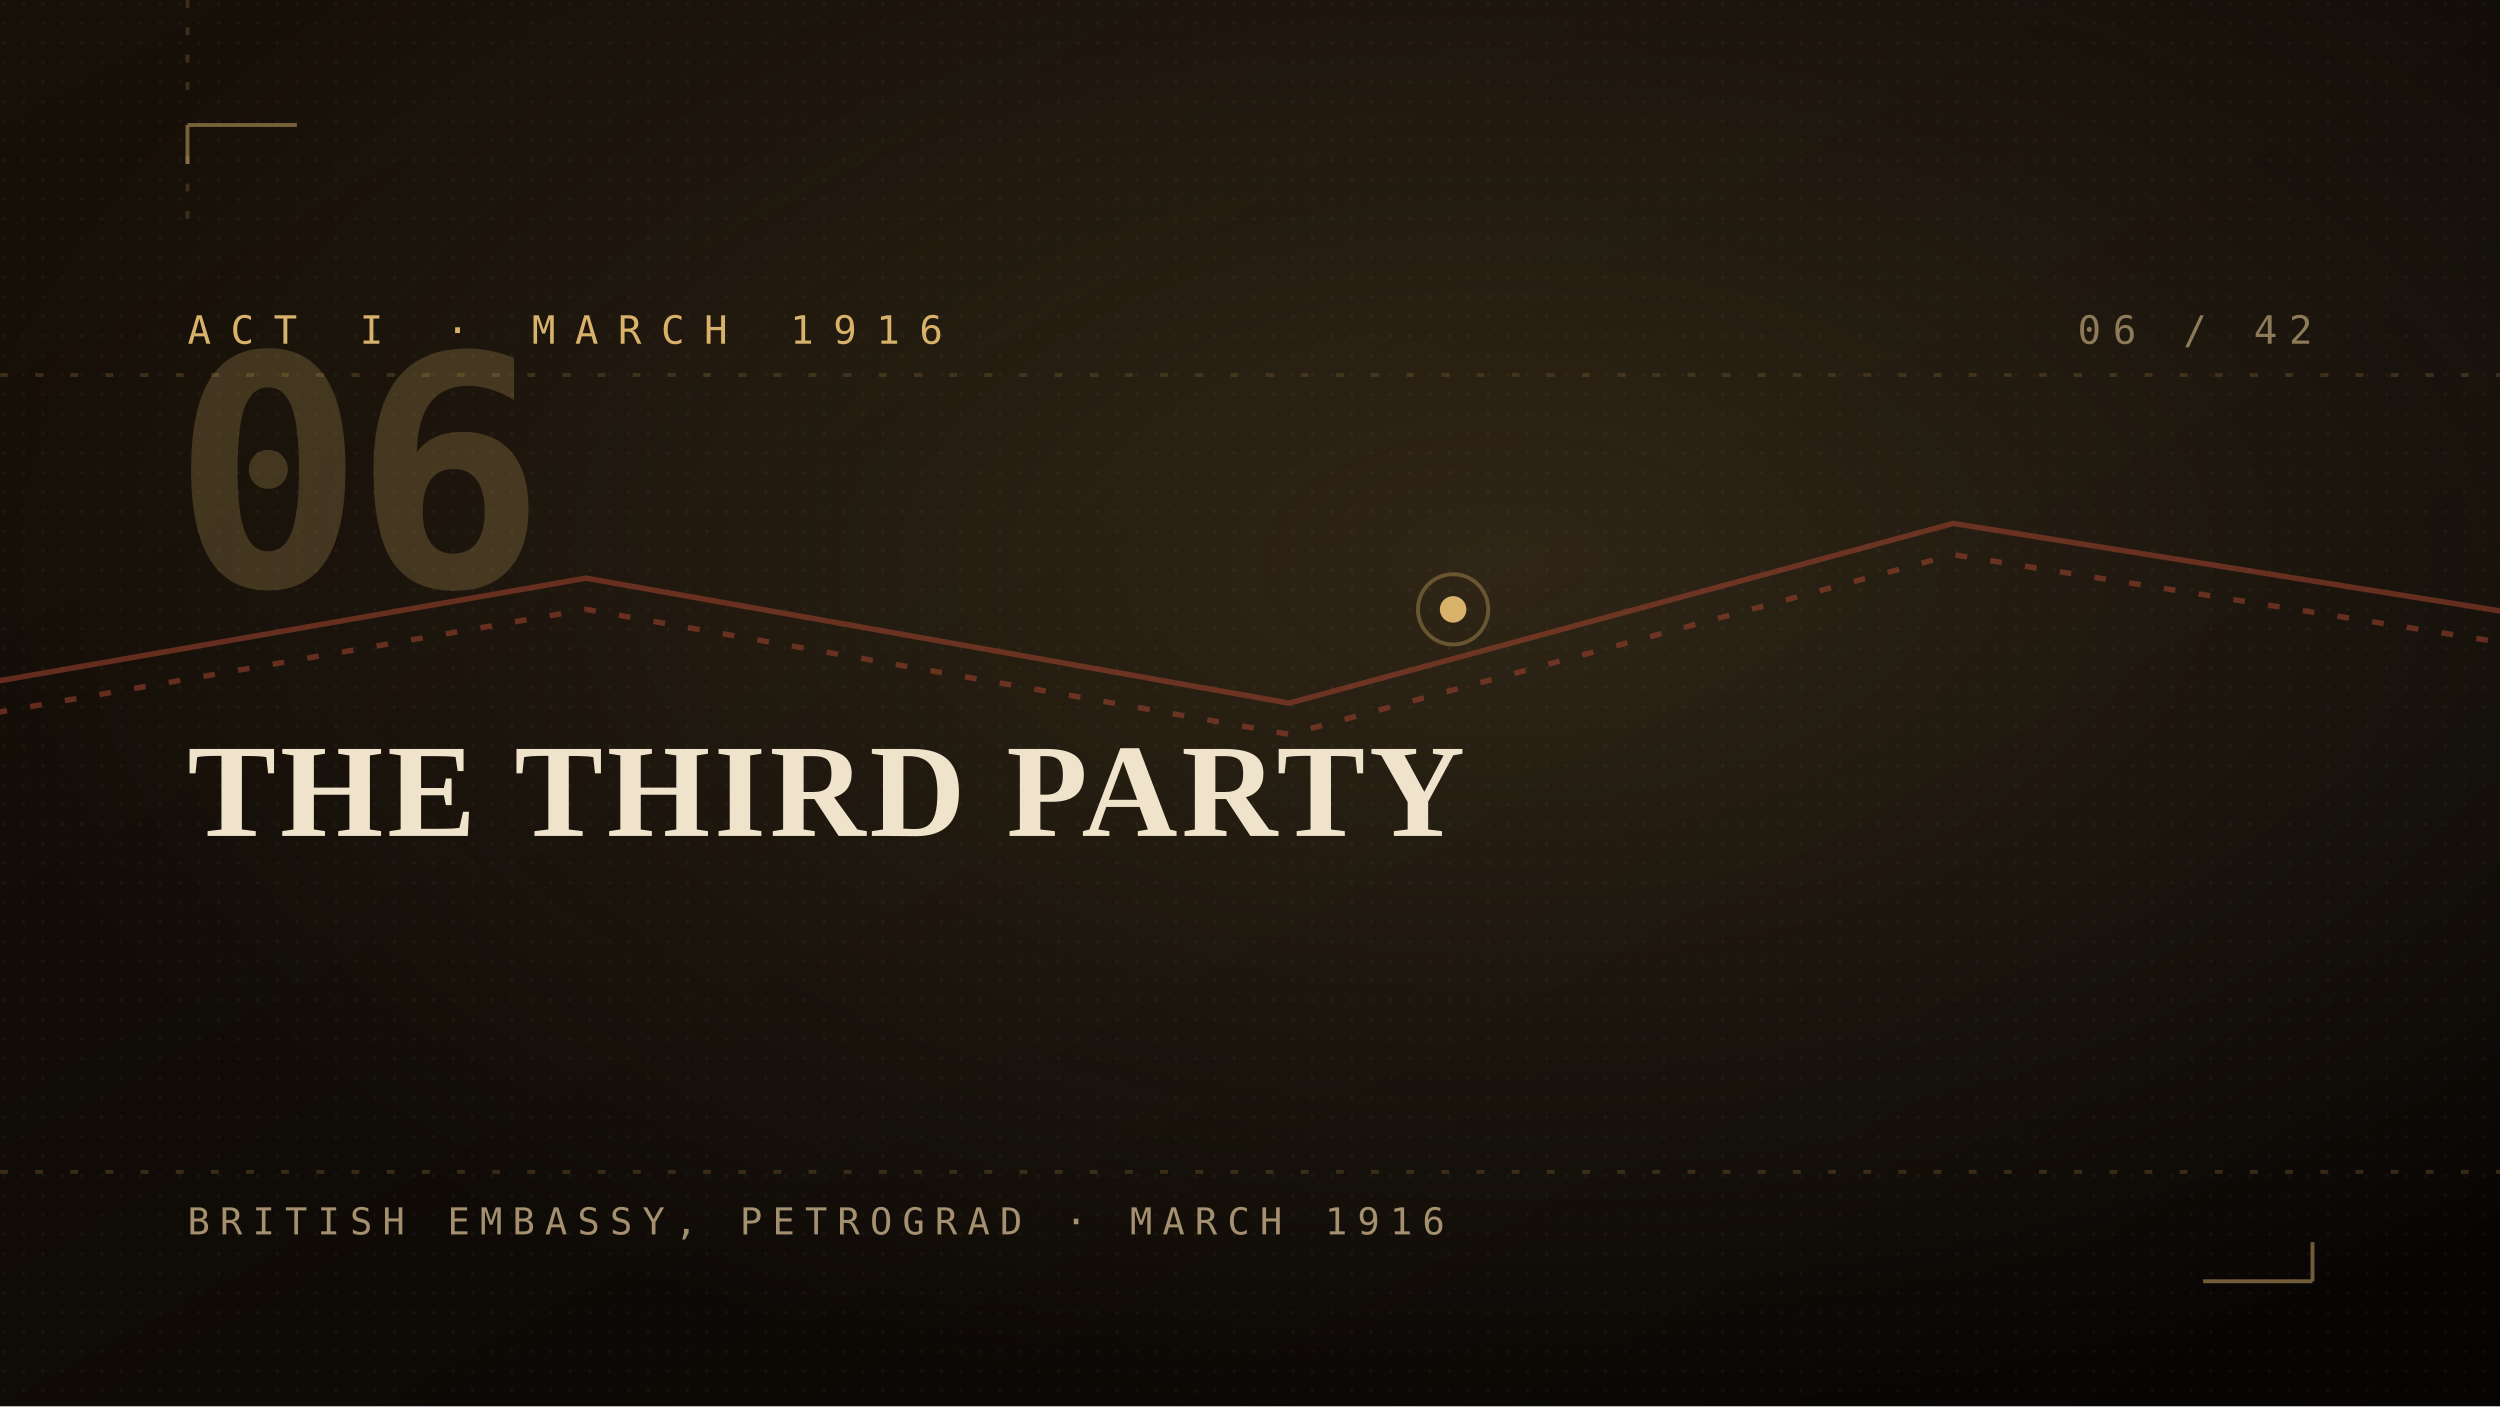
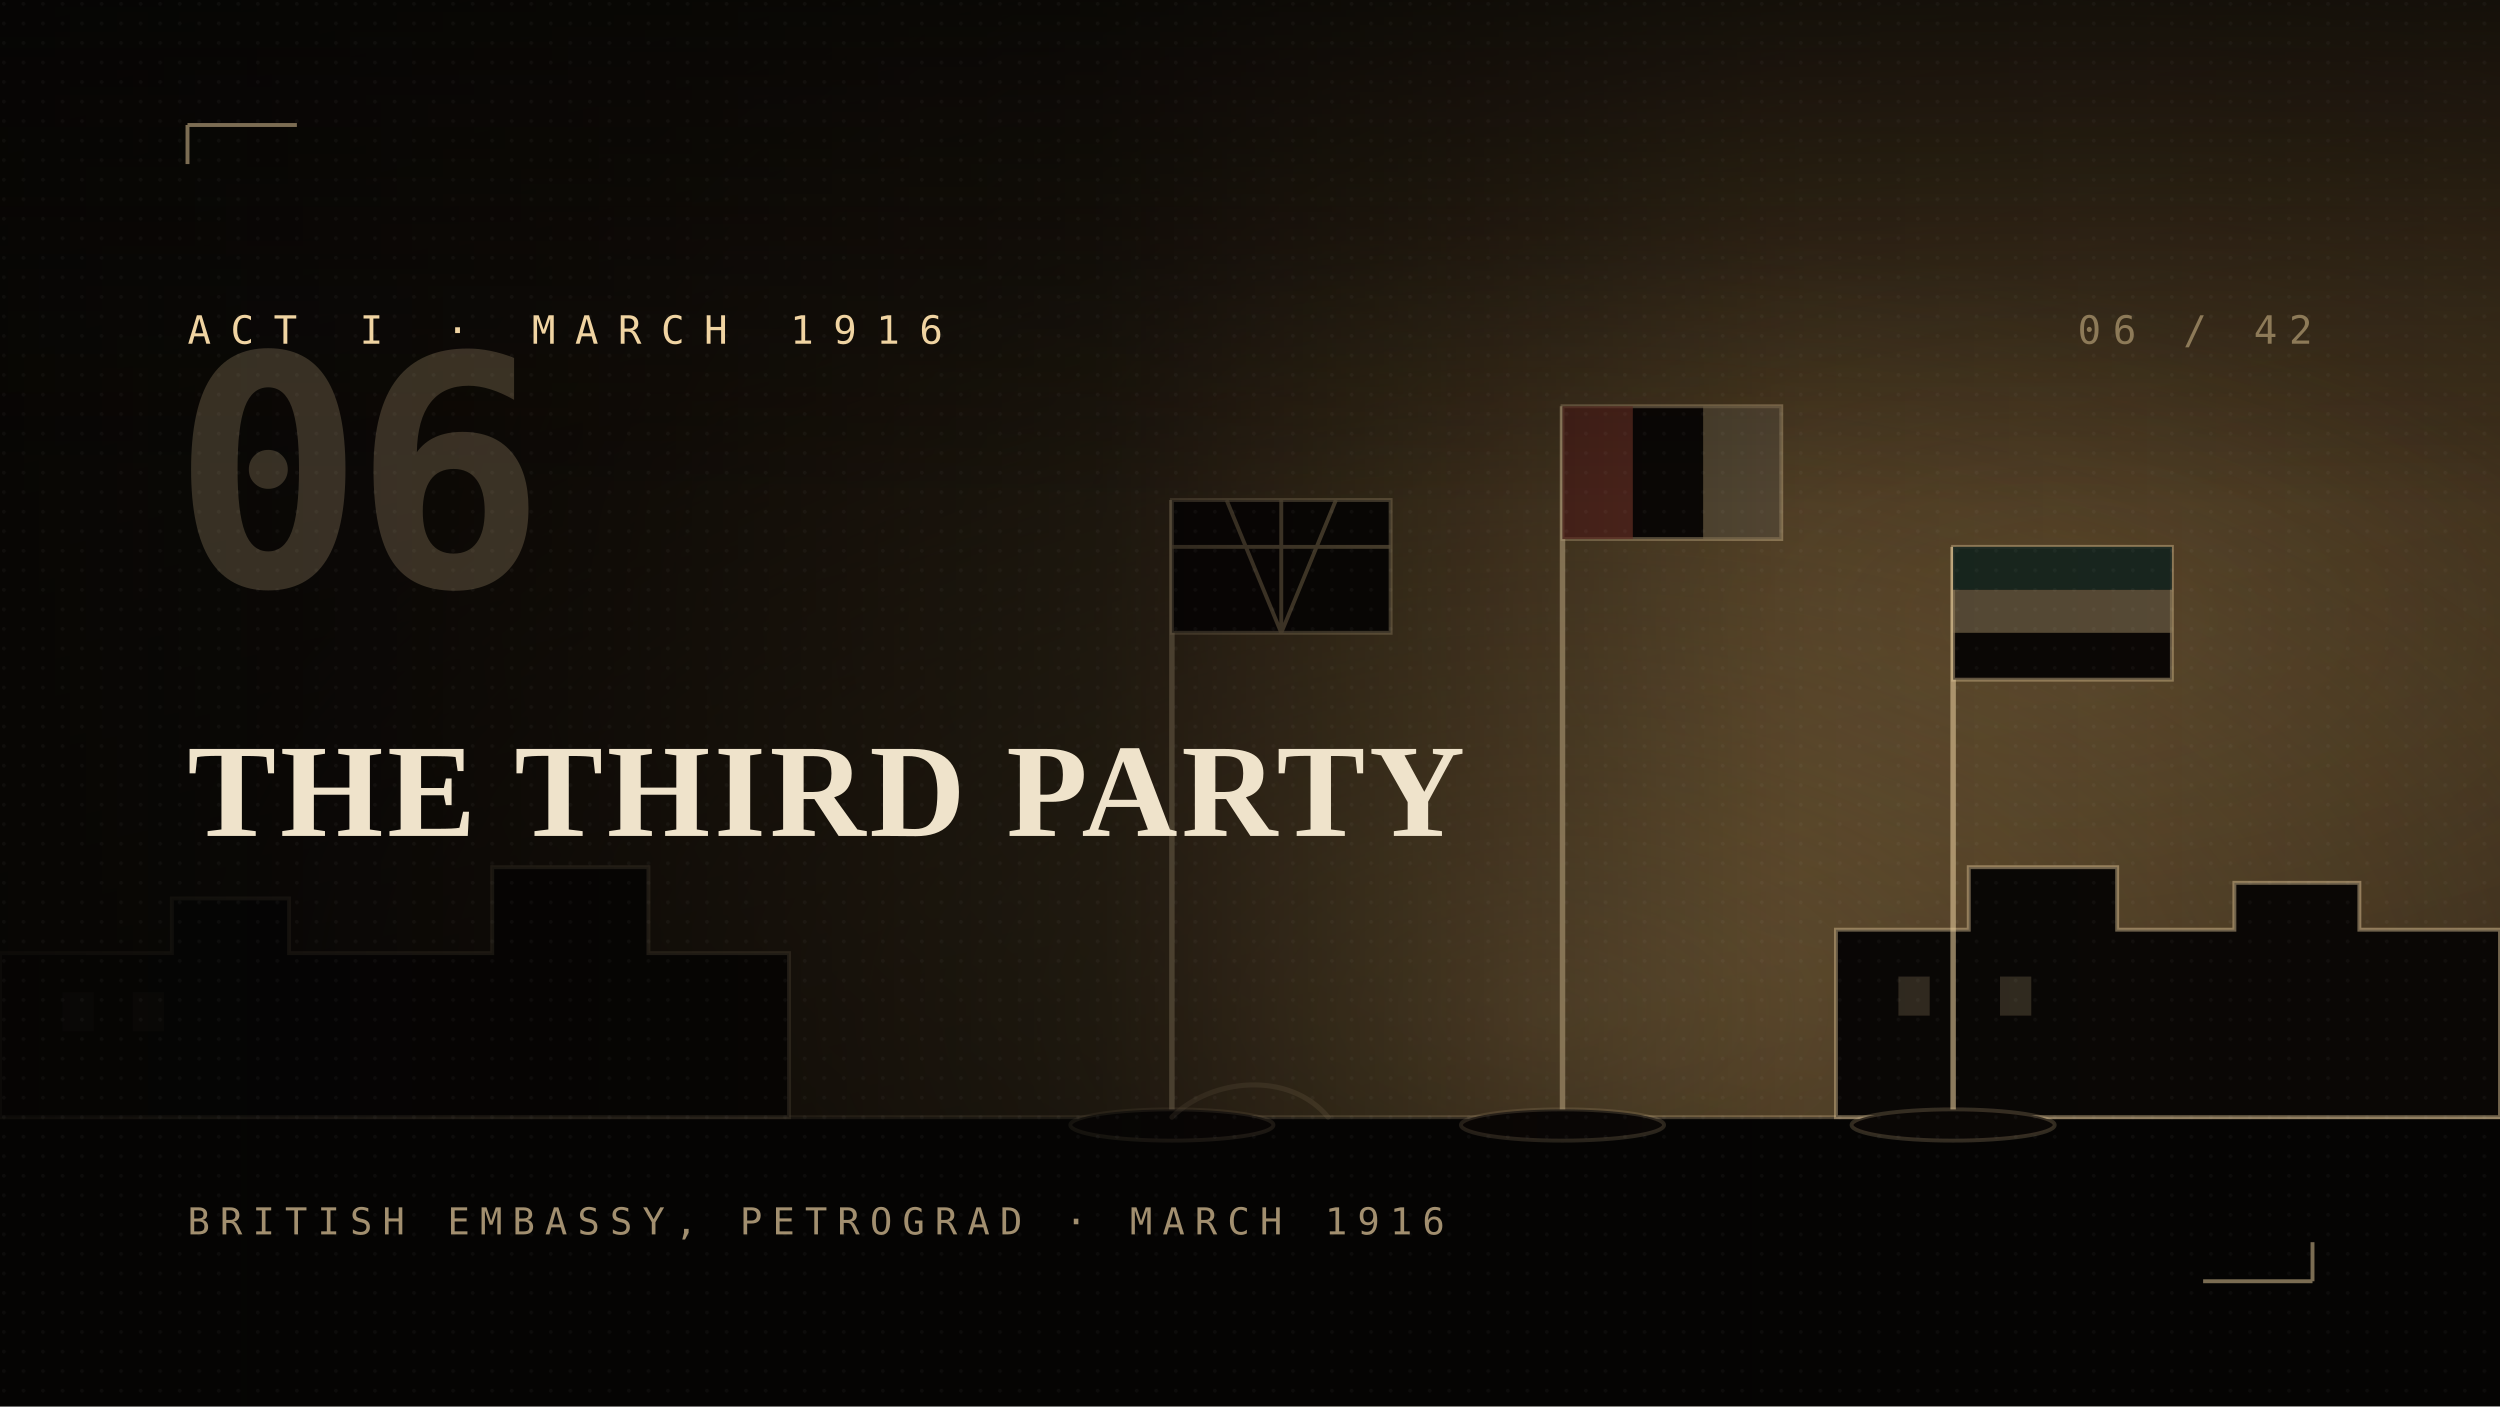
<svg xmlns="http://www.w3.org/2000/svg" width="640" height="360" viewBox="0 0 640 360" role="img" aria-labelledby="t d">
  <defs>
-     <linearGradient id="bg" x1="0" y1="0" x2="1" y2="1">
-       <stop offset="0" stop-color="#171008" />
-       <stop offset="0.55" stop-color="#0e0a06" />
-       <stop offset="1" stop-color="#060403" />
+     <linearGradient id="bg" x1="0" y1="0" x2="0.4" y2="1">
+       <stop offset="0" stop-color="#3d2d18" />
+       <stop offset="1" stop-color="#150e08" />
    </linearGradient>
-     <radialGradient id="glow" cx="60%" cy="40%" r="62%">
-       <stop offset="0" stop-color="#d8b26a" stop-opacity="0.16" />
-       <stop offset="1" stop-color="#d8b26a" stop-opacity="0" />
+     <radialGradient id="glow" cx="82%" cy="44%" r="66%">
+       <stop offset="0" stop-color="#eabf76" stop-opacity="0.2" />
+       <stop offset="1" stop-color="#eabf76" stop-opacity="0" />
+     </radialGradient>
+     <linearGradient id="scrim" x1="0" y1="0" x2="1" y2="0">
+       <stop offset="0" stop-color="#050403" stop-opacity="0.94" />
+       <stop offset="0.44" stop-color="#050403" stop-opacity="0.66" />
+       <stop offset="0.72" stop-color="#050403" stop-opacity="0.08" />
+       <stop offset="1" stop-color="#050403" stop-opacity="0" />
+     </linearGradient>
+     <linearGradient id="topscrim" x1="0" y1="0" x2="0" y2="1">
+       <stop offset="0" stop-color="#050403" stop-opacity="0.7" />
+       <stop offset="0.6" stop-color="#050403" stop-opacity="0.22" />
+       <stop offset="1" stop-color="#050403" stop-opacity="0" />
+     </linearGradient>
+     <radialGradient id="horizon" cx="62%" cy="72%" r="56%">
+       <stop offset="0" stop-color="#eabf76" stop-opacity="0.3" />
+       <stop offset="1" stop-color="#eabf76" stop-opacity="0" />
    </radialGradient>
    <pattern id="grain" width="5" height="5" patternUnits="userSpaceOnUse">
      <circle cx="1" cy="1" r="0.5" fill="#ffffff" opacity="0.035" />
    </pattern>
  </defs>
  <rect width="640" height="360" fill="url(#bg)" />
  <rect width="640" height="360" fill="url(#glow)" />
+   <rect width="640" height="360" fill="url(#horizon)" />
+   <g>
+     <path d="M0 286 H640 V360 H0 Z" fill="#050403" />
+     <path d="M0 286 H640" stroke="#f0d4a2" stroke-opacity="0.3" />
+     <g fill="#0a0705" stroke="#f0d4a2" stroke-opacity="0.45">
+       <path d="M0 286 V244 h44 v-14 h30 v14 h52 v-22 h40 v22 h36 V286 Z" />
+       <path d="M470 286 V238 h34 v-16 h38 v16 h30 v-12 h32 v12 h36 V286 Z" />
+     </g>
+     <g fill="#f0d4a2" opacity="0.18">
+       <rect x="16" y="254" width="8" height="10" />
+       <rect x="34" y="254" width="8" height="10" />
+       <rect x="486" y="250" width="8" height="10" />
+       <rect x="512" y="250" width="8" height="10" />
+     </g>
+     <g>
+       <path d="M300 286 V128" stroke="#f0d4a2" stroke-opacity="0.6" stroke-width="1.4" />
+       <path d="M0 0 h56 v34 h-56 Z" transform="translate(300 128)" fill="#0b0705" stroke="#f0d4a2" stroke-opacity="0.4" />
+       <g transform="translate(300 128)">
+         <path d="M0 12 h56 M28 0 v34 M14 0 l14 34 M42 0 l-14 34" stroke="#8d7a58" stroke-opacity="0.8" fill="none" />
+       </g>
+       <ellipse cx="300" cy="288" rx="26" ry="4" fill="#0b0705" stroke="#f0d4a2" stroke-opacity="0.2" />
+     </g>
+     <g>
+       <path d="M400 286 V104" stroke="#f0d4a2" stroke-opacity="0.6" stroke-width="1.4" />
+       <path d="M0 0 h56 v34 h-56 Z" transform="translate(400 104)" fill="#0b0705" stroke="#f0d4a2" stroke-opacity="0.4" />
+       <g transform="translate(400 104)">
+         <rect x="0" y="0" width="18" height="34" fill="#7e3a2c" opacity="0.7" />
+         <rect x="36" y="0" width="20" height="34" fill="#8d7a58" opacity="0.6" />
+       </g>
+       <ellipse cx="400" cy="288" rx="26" ry="4" fill="#0b0705" stroke="#f0d4a2" stroke-opacity="0.2" />
+     </g>
+     <g>
+       <path d="M500 286 V140" stroke="#f0d4a2" stroke-opacity="0.6" stroke-width="1.4" />
+       <path d="M0 0 h56 v34 h-56 Z" transform="translate(500 140)" fill="#0b0705" stroke="#f0d4a2" stroke-opacity="0.4" />
+       <g transform="translate(500 140)">
+         <rect x="0" y="0" width="56" height="11" fill="#1b2a22" opacity="0.9" />
+         <rect x="0" y="11" width="56" height="11" fill="#8d7a58" opacity="0.6" />
+       </g>
+       <ellipse cx="500" cy="288" rx="26" ry="4" fill="#0b0705" stroke="#f0d4a2" stroke-opacity="0.2" />
+     </g>
+     <path d="M300 286 c10 -10 30 -12 40 0" fill="none" stroke="#f0d4a2" stroke-opacity="0.2" stroke-width="1.3" stroke-linecap="round" />
+   </g>
+   <rect width="640" height="360" fill="url(#scrim)" />
+   <rect width="640" height="130" fill="url(#topscrim)" />
  <rect width="640" height="360" fill="url(#grain)" />
-   <g stroke="#5a4526" stroke-width="1" opacity="0.55">
-     <path d="M0 96 H640" stroke-dasharray="2 7" />
-     <path d="M0 300 H640" stroke-dasharray="2 7" />
-     <path d="M48 0 V24 M48 40 V56" stroke-dasharray="2 5" />
-   </g>
-   <g fill="none" stroke="#a4442f" stroke-width="1.4" opacity="0.55">
-     <path d="M-10 176 L150 148 L330 180 L500 134 L650 158" />
-     <path d="M-10 184 L150 156 L330 188 L500 142 L650 166" stroke-dasharray="3 6" />
-   </g>
-   <circle cx="372" cy="156" r="3.4" fill="#d8b26a" />
-   <circle cx="372" cy="156" r="9" fill="none" stroke="#d8b26a" stroke-opacity="0.35" />
-   <text x="48" y="88" font-family="'JetBrains Mono',Consolas,monospace" font-size="10" fill="#d8b26a" letter-spacing="5">ACT I · MARCH 1916</text>
+   <text x="48" y="88" font-family="'JetBrains Mono',Consolas,monospace" font-size="10" fill="#f0d4a2" letter-spacing="5">ACT I · MARCH 1916</text>
  <text x="592" y="88" text-anchor="end" font-family="'JetBrains Mono',Consolas,monospace" font-size="10" fill="#8d7a58" letter-spacing="3">06 / 42</text>
-   <text x="44" y="150" font-family="'JetBrains Mono',Consolas,monospace" font-size="82" font-weight="700" fill="#d8b26a" opacity="0.22" letter-spacing="-3">06</text>
+   <text x="44" y="150" font-family="'JetBrains Mono',Consolas,monospace" font-size="82" font-weight="700" fill="#f0d4a2" opacity="0.2" letter-spacing="-3">06</text>
  <text x="48" y="214" font-family="Georgia,'Times New Roman',serif" font-size="34" font-weight="700" fill="#efe3cb" letter-spacing="1">THE THIRD PARTY</text>
  <text x="48" y="316" font-family="'JetBrains Mono',Consolas,monospace" font-size="9.5" fill="#c9b18a" opacity="0.8" letter-spacing="2.6">BRITISH EMBASSY, PETROGRAD · MARCH 1916</text>
-   <g stroke="#d8b26a" stroke-opacity="0.5" stroke-width="1">
+   <g stroke="#f0d4a2" stroke-opacity="0.5" stroke-width="1">
    <path d="M48 32 h28 M48 32 v10" />
    <path d="M592 328 h-28 M592 328 v-10" />
  </g>
</svg>
